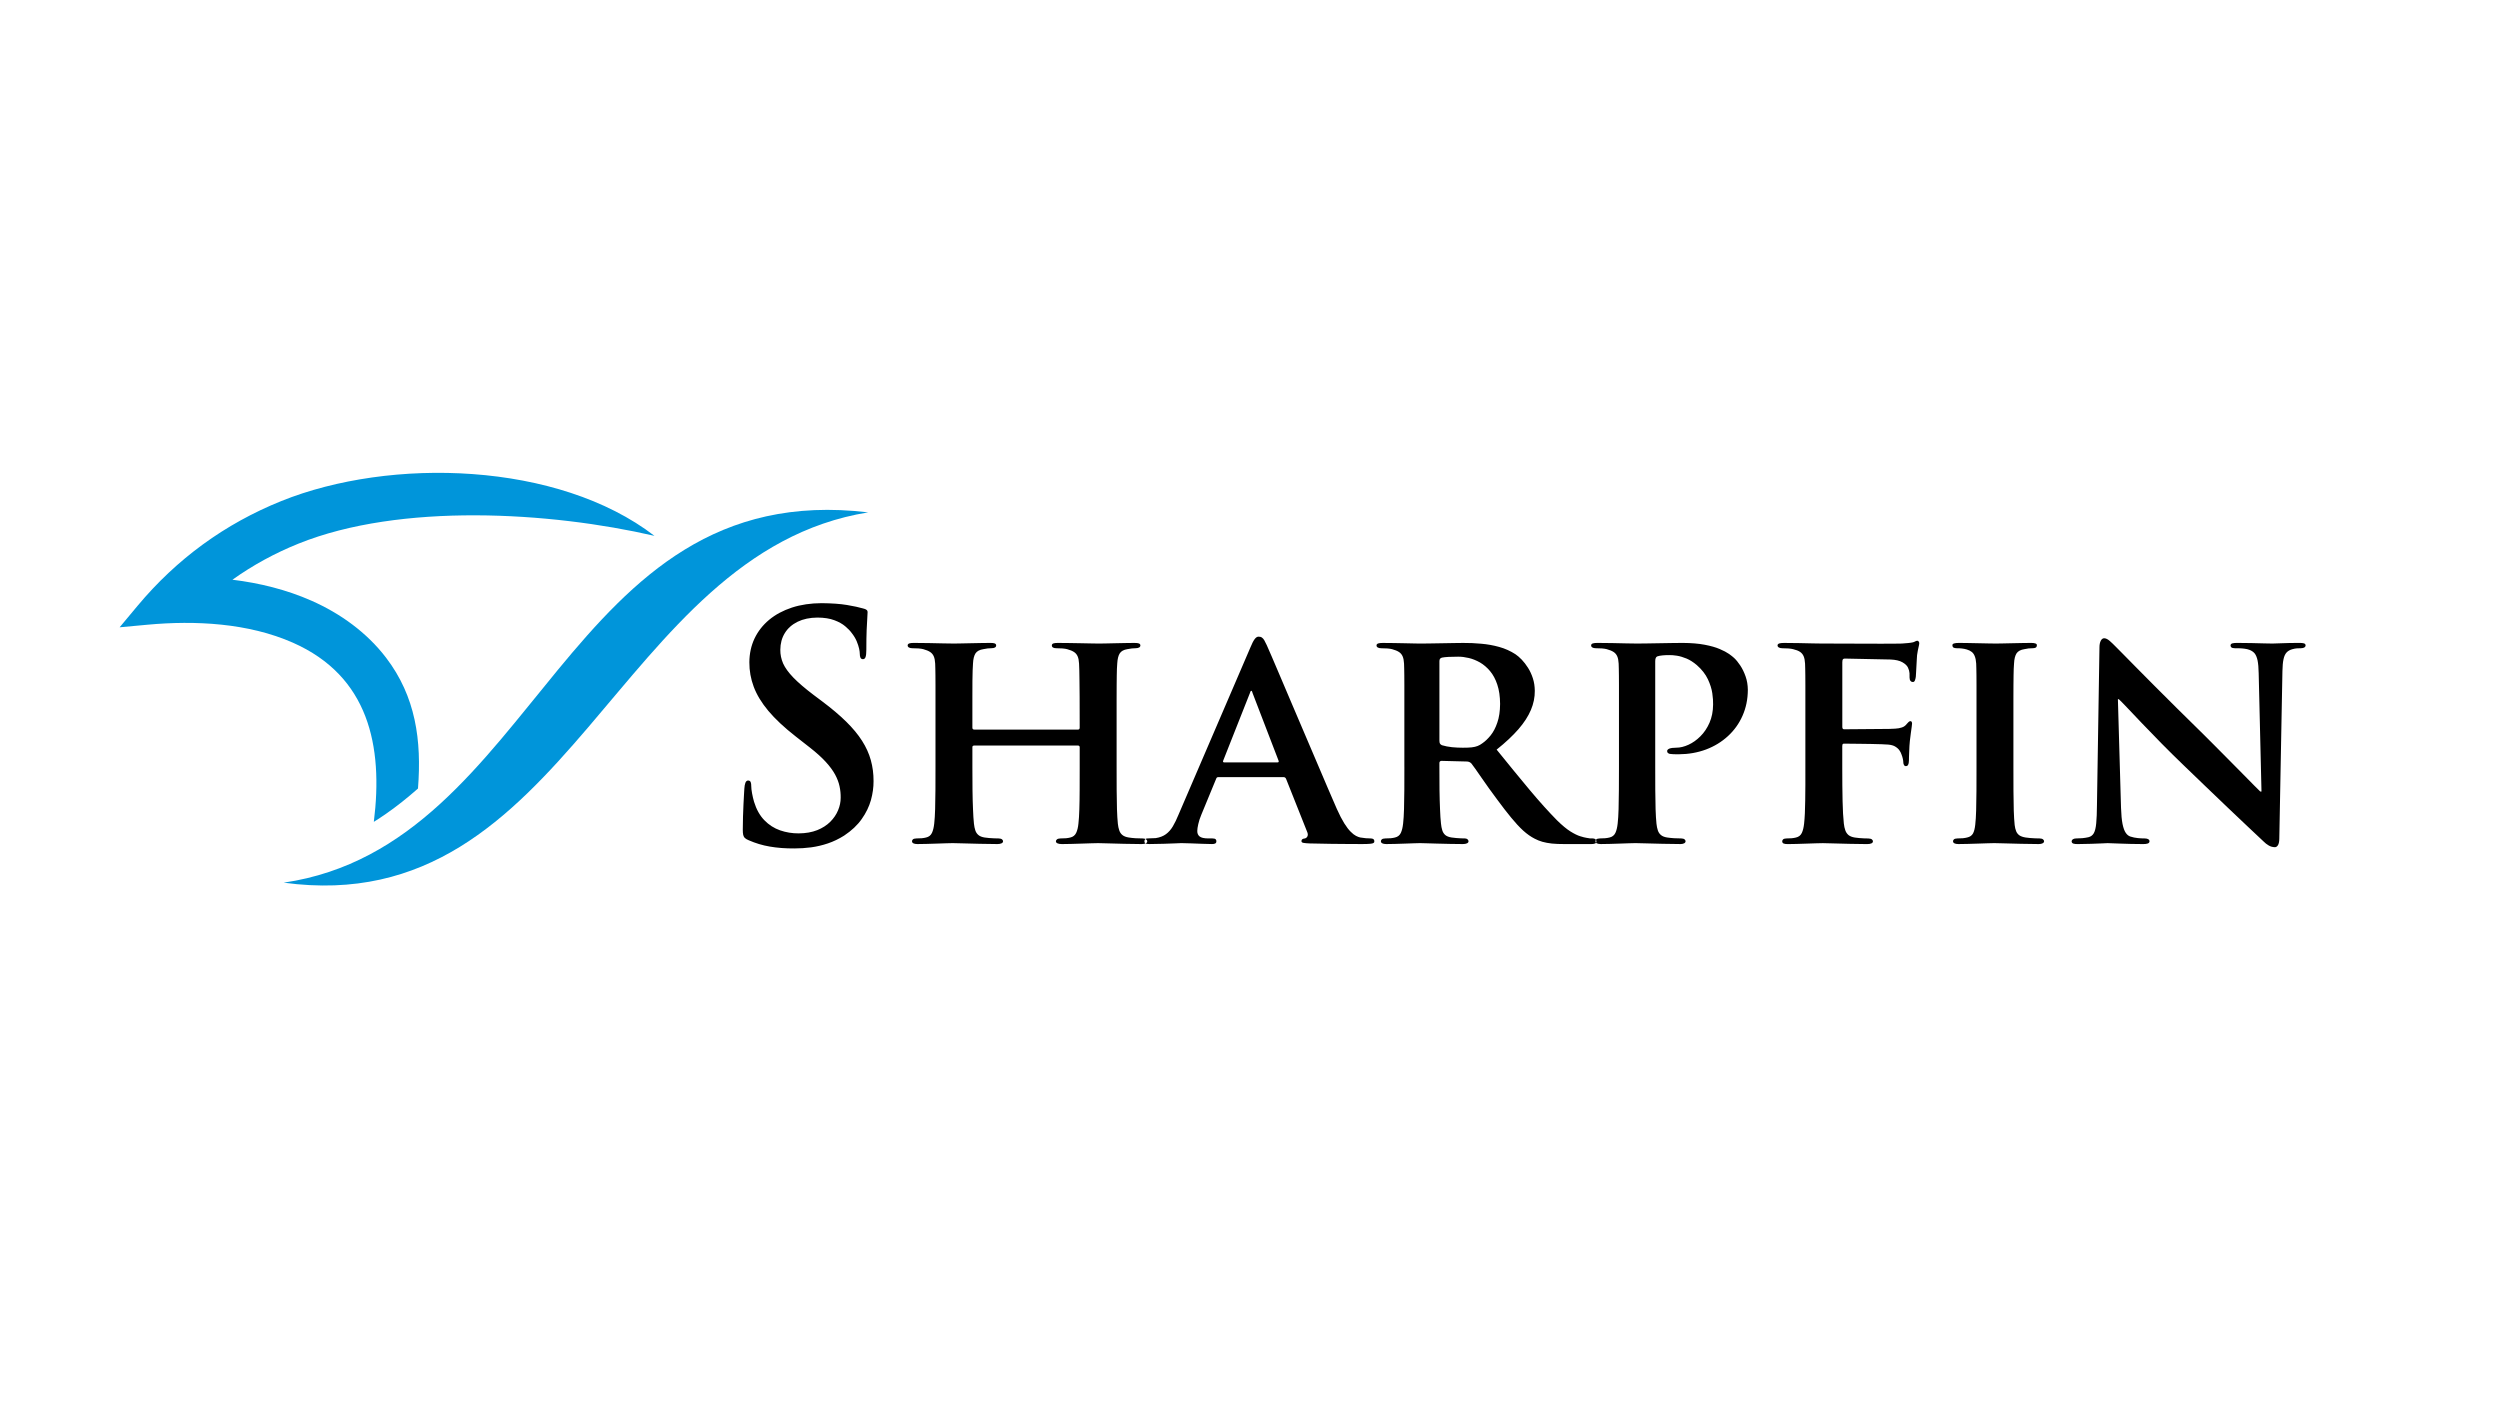
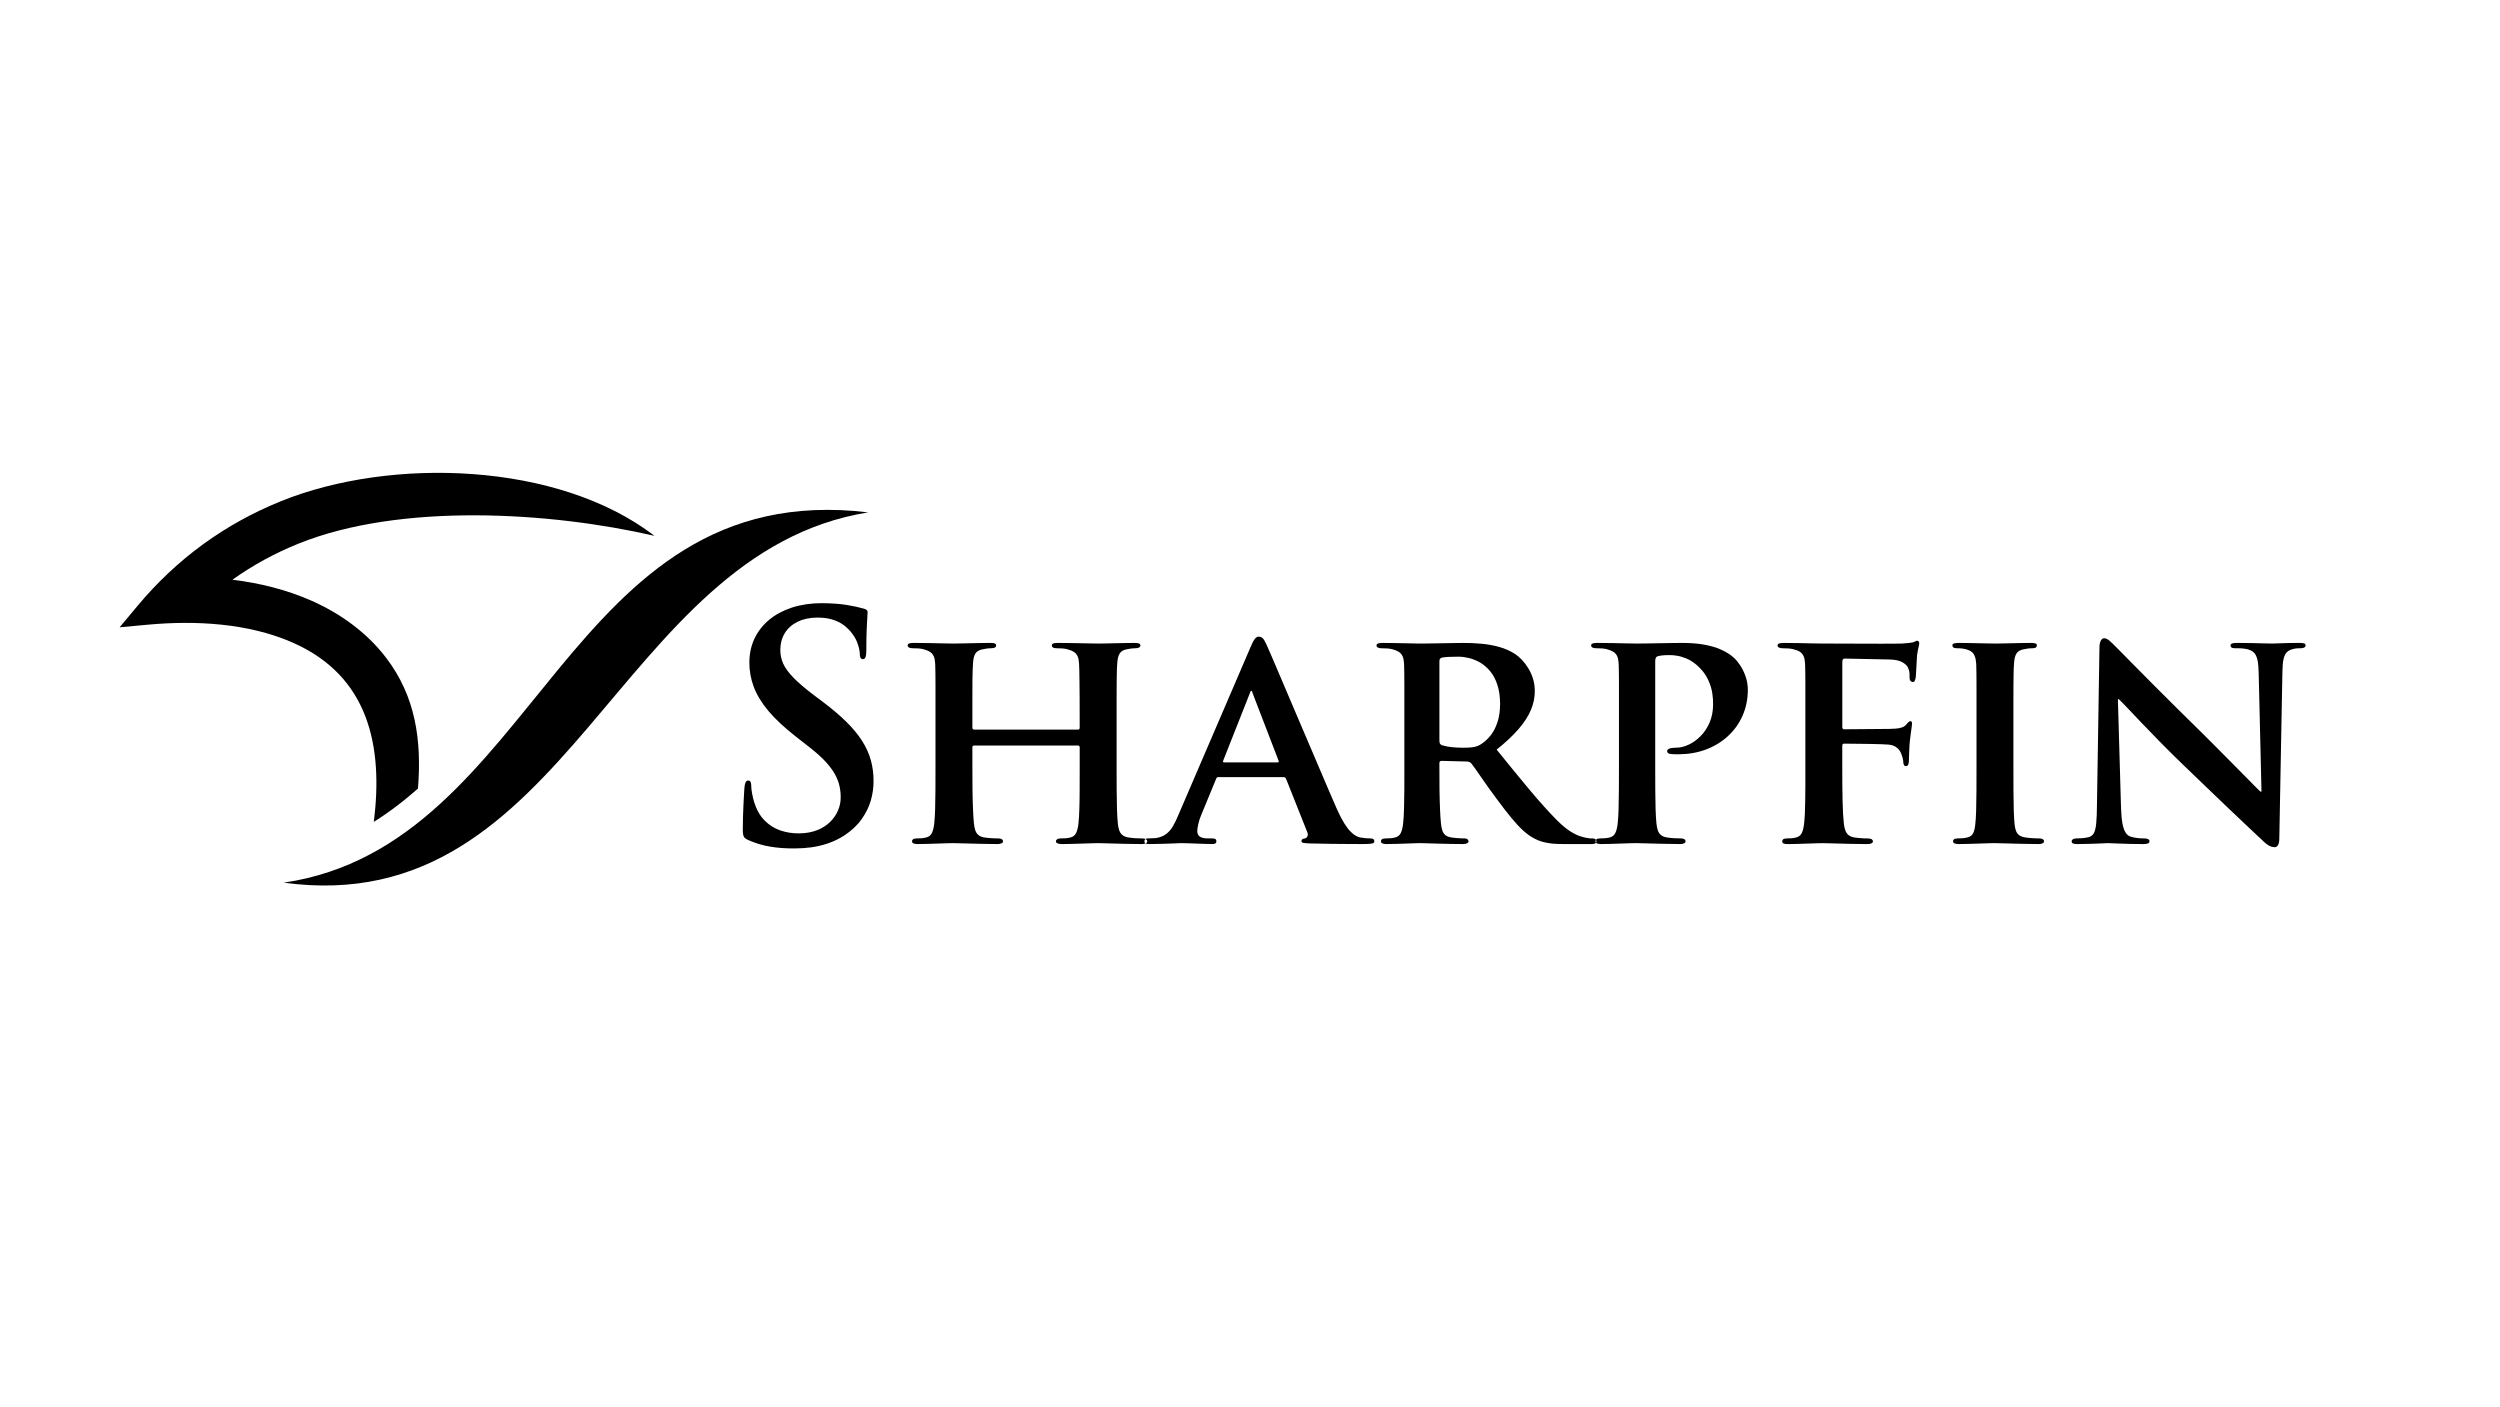
<svg xmlns="http://www.w3.org/2000/svg" version="1.1" id="Layer_1" x="0px" y="0px" viewBox="0 0 2560 1440" style="enable-background:new 0 0 2560 1440;" xml:space="preserve">
  <style type="text/css">
	.st0{fill-rule:evenodd;clip-rule:evenodd;fill:#0095DA;}
</style>
  <g>
    <g>
      <path d="M813.46,868.8c5.66,0,11.42-0.37,17.19-1.12c5.77-0.8,11.53-2.14,17.19-4.06c5.66-1.92,11.21-4.59,16.55-7.96    c7.63-5.07,13.67-10.73,18.05-17.03c4.43-6.25,7.53-12.71,9.4-19.33c1.82-6.67,2.72-13.13,2.67-19.38    c0.05-7.58-0.91-14.73-2.78-21.51c-1.87-6.78-4.86-13.35-8.97-19.81c-4.11-6.46-9.5-12.97-16.23-19.59    c-6.73-6.62-14.89-13.51-24.56-20.77l-8.97-6.73c-8.81-6.67-15.64-12.55-20.61-17.67c-4.96-5.13-8.43-9.93-10.46-14.42    c-1.97-4.54-2.94-9.24-2.88-14.04c0.05-6.46,1.55-12.17,4.59-17.08c3.04-4.97,7.42-8.81,13.13-11.64    c5.66-2.77,12.44-4.22,20.39-4.27c6.89,0.05,12.65,0.96,17.24,2.72c4.59,1.71,8.28,3.79,11.1,6.19c2.83,2.4,5.02,4.64,6.57,6.78    c2.24,2.83,3.95,5.66,5.18,8.54c1.17,2.88,2.03,5.45,2.51,7.69c0.43,2.24,0.7,3.9,0.64,4.91c0,1.92,0.27,3.36,0.75,4.33    c0.53,0.96,1.34,1.44,2.46,1.44c1.28,0.05,2.19-0.69,2.72-2.19c0.53-1.44,0.8-3.95,0.8-7.42c0-8.27,0.11-15,0.32-20.18    c0.21-5.12,0.43-9.13,0.64-12.01c0.21-2.83,0.32-4.91,0.32-6.25c0-1.12-0.37-1.98-1.17-2.51c-0.75-0.59-1.87-1.01-3.31-1.34    c-4.11-1.23-9.66-2.4-16.6-3.58c-6.99-1.18-15.64-1.76-26-1.87c-11.16,0.05-21.3,1.55-30.32,4.48    c-9.08,2.99-16.87,7.15-23.38,12.54c-6.51,5.45-11.48,11.8-15,19.17c-3.47,7.37-5.23,15.48-5.29,24.34    c-0.05,8.59,1.44,16.98,4.48,25.09c3.04,8.12,8.01,16.34,14.95,24.66c6.99,8.33,16.28,17.03,27.97,26.16l14.73,11.53    c6.62,5.18,11.96,10.04,16.12,14.57c4.16,4.54,7.31,8.86,9.56,12.97c2.19,4.11,3.74,8.12,4.54,12.01c0.85,3.9,1.23,7.8,1.17,11.69    c0,4.32-0.86,8.59-2.67,12.87c-1.76,4.27-4.43,8.22-7.95,11.75c-3.58,3.58-8.06,6.46-13.4,8.6c-5.39,2.13-11.69,3.26-18.9,3.31    c-6.67,0.05-13.08-1.01-19.11-3.1c-6.09-2.14-11.48-5.55-16.12-10.36c-4.64-4.75-8.17-11.05-10.57-18.9    c-0.8-2.78-1.49-5.66-2.03-8.65c-0.53-2.94-0.85-5.5-0.85-7.69c0.05-1.33-0.11-2.56-0.53-3.68c-0.37-1.12-1.28-1.71-2.67-1.76    c-1.28,0.05-2.19,0.85-2.78,2.35c-0.59,1.55-0.91,3.52-1.07,5.98c-0.11,1.34-0.21,3.42-0.37,6.25c-0.16,2.83-0.37,6.19-0.53,10.04    c-0.21,3.9-0.37,8.01-0.48,12.44c-0.16,4.38-0.21,8.81-0.21,13.24c0,2.3,0.11,4.11,0.43,5.45c0.32,1.33,0.91,2.4,1.82,3.2    c0.85,0.8,2.13,1.55,3.84,2.24c6.83,2.99,13.99,5.18,21.57,6.46C795.84,868.21,804.22,868.85,813.46,868.8L813.46,868.8z     M997.65,747.08c-0.48,0-0.96-0.11-1.34-0.37c-0.37-0.27-0.59-0.75-0.59-1.55v-5.77c0-10.25,0-18.79,0-25.57    c0-6.78,0.05-12.33,0.05-16.66c0.05-4.27,0.11-7.74,0.21-10.46c0.11-2.72,0.21-5.12,0.37-7.21c0.21-4.75,1.12-8.22,2.62-10.52    c1.55-2.24,4.16-3.63,7.96-4.22c1.6-0.32,3.04-0.59,4.38-0.75c1.28-0.16,2.51-0.21,3.63-0.21c1.76,0,3.04-0.27,3.9-0.75    c0.8-0.48,1.23-1.17,1.23-2.13c0-0.96-0.48-1.6-1.44-2.03c-0.96-0.37-2.4-0.53-4.32-0.53c-2.88,0-6.09,0.05-9.66,0.11    c-3.52,0.05-7.15,0.11-10.73,0.21c-3.63,0.11-6.94,0.16-9.98,0.21c-2.99,0.05-5.34,0.11-7.1,0.11c-2.67,0-6.25-0.05-10.78-0.16    c-4.54-0.11-9.5-0.21-14.84-0.32c-5.34-0.11-10.57-0.16-15.7-0.16c-1.92,0-3.42,0.16-4.48,0.53c-1.07,0.43-1.6,1.07-1.6,2.03    c0,0.96,0.48,1.66,1.33,2.13c0.86,0.48,2.03,0.75,3.47,0.75c2.13,0,4.27,0.05,6.35,0.21c2.03,0.16,3.68,0.43,4.86,0.75    c2.99,0.8,5.29,1.76,6.99,2.88c1.71,1.12,2.94,2.62,3.74,4.48c0.8,1.82,1.28,4.32,1.44,7.37c0.05,1.65,0.11,3.47,0.16,5.34    c0.05,1.87,0.05,4.17,0.11,6.78c0,2.67,0.05,5.93,0.05,9.88c0,3.95,0,8.81,0,14.63c0,5.82,0,12.81,0,21.04v48.05    c0,8.38,0,16.23-0.05,23.6c-0.05,7.31-0.16,13.93-0.32,19.75c-0.16,5.87-0.48,10.73-0.91,14.63c-0.43,4-1.17,7.26-2.35,9.72    c-1.17,2.46-3.15,4.06-5.98,4.7c-1.28,0.32-2.72,0.59-4.38,0.75c-1.6,0.16-3.47,0.21-5.55,0.21c-1.71,0.05-2.94,0.37-3.58,0.96    c-0.64,0.59-0.96,1.23-0.91,1.92c0,0.96,0.48,1.66,1.39,2.13c0.96,0.48,2.3,0.75,4.06,0.75c2.88,0,6.03-0.05,9.5-0.16    c3.47-0.11,6.94-0.21,10.41-0.32c3.47-0.11,6.62-0.21,9.5-0.32c2.88-0.11,5.13-0.16,6.78-0.16c2.78,0,6.57,0.11,11.37,0.27    c4.86,0.16,10.25,0.27,16.23,0.42c5.98,0.16,12.06,0.27,18.2,0.27c1.76,0,3.2-0.27,4.22-0.75c1.02-0.48,1.55-1.17,1.55-2.13    c0-0.69-0.32-1.33-1.02-1.92c-0.75-0.59-1.87-0.91-3.47-0.96c-1.44,0-2.99-0.05-4.75-0.11c-1.71-0.05-3.42-0.16-5.12-0.32    c-1.71-0.16-3.2-0.32-4.54-0.53c-2.72-0.43-4.86-1.28-6.3-2.51c-1.5-1.23-2.56-2.83-3.2-4.8c-0.64-1.92-1.12-4.22-1.39-6.78    c-0.43-4.01-0.75-8.86-0.96-14.68c-0.27-5.77-0.43-12.28-0.53-19.54c-0.05-7.26-0.11-15.11-0.11-23.44v-20.82    c0-0.64,0.21-1.07,0.59-1.28c0.37-0.21,0.85-0.32,1.34-0.32h106.35c0.37,0,0.69,0.16,1.07,0.43c0.32,0.27,0.53,0.7,0.53,1.18    v20.82c0,8.38,0,16.18-0.05,23.38c0,7.26-0.16,13.77-0.32,19.54c-0.16,5.71-0.48,10.52-0.91,14.41c-0.37,4-1.18,7.26-2.35,9.72    c-1.18,2.46-3.15,4.06-5.98,4.7c-1.28,0.32-2.72,0.59-4.38,0.75c-1.71,0.16-3.63,0.21-5.87,0.21c-1.6,0.05-2.72,0.37-3.42,0.96    c-0.75,0.59-1.07,1.23-1.07,1.92c0,0.96,0.53,1.66,1.6,2.13c1.07,0.48,2.56,0.75,4.48,0.75c2.78,0,5.98-0.05,9.5-0.16    c3.58-0.11,7.15-0.21,10.78-0.32c3.63-0.11,6.94-0.21,9.93-0.32c2.99-0.11,5.29-0.16,6.94-0.16c2.67,0,6.3,0.11,10.89,0.27    c4.64,0.16,9.88,0.27,15.7,0.42c5.82,0.16,11.8,0.27,17.94,0.27c1.82,0,3.2-0.27,4.22-0.75c1.01-0.48,1.55-1.17,1.55-2.13    c0-0.69-0.37-1.33-1.17-1.92c-0.75-0.59-1.87-0.91-3.31-0.96c-2.3,0-4.8-0.05-7.42-0.21c-2.67-0.16-4.97-0.43-6.99-0.75    c-2.83-0.43-5.02-1.28-6.51-2.51c-1.55-1.23-2.62-2.83-3.26-4.8c-0.69-1.92-1.17-4.22-1.44-6.78c-0.43-4.01-0.69-8.92-0.91-14.84    c-0.16-5.87-0.27-12.49-0.32-19.86c-0.05-7.37-0.05-15.22-0.05-23.6v-48.05c0-8.22,0-15.22,0-21.04c0-5.82,0-10.68,0.05-14.63    c0-3.95,0.05-7.21,0.11-9.88c0.05-2.61,0.11-4.91,0.16-6.78c0.11-1.87,0.21-3.68,0.32-5.34c0.27-4.75,1.12-8.22,2.62-10.52    c1.5-2.24,4-3.63,7.63-4.22c1.76-0.32,3.31-0.59,4.64-0.75c1.34-0.16,2.56-0.21,3.68-0.21c1.6,0,2.88-0.27,3.79-0.75    c0.85-0.48,1.33-1.17,1.33-2.13c0-0.96-0.48-1.6-1.49-2.03c-0.96-0.37-2.51-0.53-4.59-0.53c-2.78,0-5.87,0.05-9.29,0.11    c-3.42,0.05-6.89,0.11-10.36,0.21c-3.47,0.11-6.67,0.16-9.56,0.21c-2.94,0.05-5.23,0.11-6.99,0.11c-1.87,0-4.43-0.05-7.58-0.11    c-3.2-0.05-6.73-0.11-10.68-0.21c-3.9-0.11-7.95-0.16-12.07-0.21c-4.16-0.05-8.11-0.11-11.96-0.11c-2.08,0-3.58,0.16-4.59,0.53    c-1.02,0.43-1.49,1.07-1.49,2.03c0,1.92,1.6,2.88,4.8,2.88c2.03,0,4,0.05,6.03,0.21c2.08,0.16,3.68,0.43,4.86,0.75    c2.99,0.8,5.29,1.76,6.99,2.88c1.71,1.12,2.94,2.62,3.74,4.48c0.8,1.82,1.28,4.32,1.44,7.37c0.11,2.08,0.16,4.49,0.27,7.21    c0.05,2.72,0.11,6.19,0.16,10.46c0.11,4.32,0.11,9.88,0.16,16.66c0.05,6.78,0.05,15.32,0.05,25.57v5.77c0,0.8-0.21,1.28-0.53,1.55    c-0.37,0.27-0.69,0.37-1.07,0.37H997.65L997.65,747.08z M1314.12,795.77h-66.31c-0.75,0-1.34,0.11-1.65,0.37    c-0.32,0.27-0.64,0.75-0.91,1.55l-15.06,36.51c-1.44,3.42-2.51,6.67-3.15,9.66c-0.69,2.99-1.02,5.34-1.02,6.99    c-0.05,2.4,0.69,4.32,2.35,5.66c1.66,1.34,4.59,2.03,8.86,2.03h4.16c1.71,0,2.83,0.32,3.42,0.85c0.53,0.53,0.8,1.23,0.75,2.03    c0,1.12-0.37,1.87-1.17,2.3c-0.75,0.43-1.87,0.59-3.31,0.59c-3.15,0-6.57-0.11-10.25-0.27c-3.74-0.16-7.42-0.27-11.05-0.42    c-3.68-0.16-7.05-0.27-10.09-0.27c-1.01,0-3.2,0.11-6.46,0.27c-3.31,0.16-7.21,0.27-11.85,0.42c-4.59,0.16-9.4,0.27-14.36,0.27    c-1.76,0-3.04-0.16-3.9-0.59c-0.8-0.43-1.23-1.17-1.23-2.3c0-0.8,0.27-1.49,0.75-2.03c0.53-0.53,1.33-0.85,2.46-0.85    c1.33,0,2.72-0.05,4.17-0.16c1.49-0.11,2.88-0.16,4.16-0.16c4.22-0.64,7.69-1.97,10.46-4c2.78-2.03,5.18-4.75,7.15-8.11    c1.97-3.31,3.9-7.31,5.77-11.91l73.67-171.37c1.55-3.84,2.99-6.62,4.27-8.33c1.28-1.76,2.67-2.62,4.06-2.56    c1.39,0,2.51,0.27,3.36,0.91c0.91,0.59,1.71,1.49,2.46,2.78c0.75,1.28,1.6,2.94,2.51,4.96c1.02,2.24,2.72,6.19,5.18,11.85    c2.4,5.71,5.39,12.6,8.86,20.77c3.47,8.17,7.26,17.08,11.37,26.75c4.11,9.66,8.33,19.59,12.71,29.79    c4.32,10.2,8.59,20.18,12.76,29.9c4.16,9.77,8.01,18.85,11.58,27.17c3.63,8.33,6.67,15.48,9.29,21.46    c2.72,6.09,5.28,11,7.63,14.79c2.35,3.74,4.54,6.62,6.57,8.6c1.98,2.03,3.79,3.42,5.45,4.27c1.66,0.85,3.1,1.39,4.38,1.65    c2.08,0.32,3.95,0.59,5.66,0.75c1.71,0.16,3.31,0.21,4.91,0.21c2.56,0,3.84,0.96,3.84,2.88c0.05,0.75-0.21,1.33-0.8,1.76    c-0.59,0.43-1.76,0.69-3.52,0.85c-1.76,0.16-4.38,0.27-7.85,0.27c-3.36,0-7.74,0-13.19-0.05c-5.45,0-11.64-0.05-18.58-0.16    c-6.94-0.05-14.42-0.21-22.37-0.43c-2.56-0.11-4.59-0.27-6.09-0.53c-1.44-0.21-2.19-0.8-2.24-1.71c-0.05-0.8,0.21-1.44,0.7-1.92    c0.48-0.48,1.44-0.8,2.83-0.96c1.01-0.21,1.87-0.85,2.51-1.98c0.59-1.12,0.64-2.46,0.05-4.11L1317,797.69    c-0.32-0.8-0.69-1.28-1.18-1.55C1315.35,795.87,1314.76,795.77,1314.12,795.77L1314.12,795.77z M1253.58,780.71h54.45    c0.64,0,1.07-0.16,1.23-0.43c0.21-0.32,0.21-0.69,0.05-1.18l-26.59-69.19c-0.16-0.53-0.32-1.07-0.54-1.65    c-0.16-0.53-0.43-0.85-0.75-0.91c-0.48,0.05-0.8,0.37-1.02,0.91c-0.27,0.59-0.43,1.12-0.59,1.65l-27.23,68.87    c-0.32,0.64-0.32,1.12-0.11,1.44C1252.73,780.55,1253.1,780.71,1253.58,780.71L1253.58,780.71z M1438.08,785.2    c0,8.38,0,16.23-0.05,23.6c-0.05,7.31-0.16,13.93-0.32,19.75c-0.16,5.87-0.48,10.73-0.91,14.63c-0.43,4-1.18,7.26-2.35,9.72    c-1.17,2.46-3.15,4.06-5.98,4.7c-1.28,0.32-2.72,0.59-4.38,0.75c-1.6,0.16-3.47,0.21-5.55,0.21c-1.71,0.05-2.94,0.37-3.58,0.96    c-0.64,0.59-0.96,1.23-0.91,1.92c0,0.96,0.48,1.66,1.39,2.13c0.96,0.48,2.3,0.75,4.06,0.75c2.88,0,5.98-0.05,9.4-0.16    c3.36-0.11,6.73-0.21,10.09-0.32c3.31-0.11,6.3-0.21,8.97-0.32c2.67-0.11,4.75-0.16,6.14-0.16c1.12,0,3.2,0.05,6.3,0.16    c3.1,0.11,6.83,0.21,11.1,0.32c4.27,0.11,8.7,0.21,13.35,0.32c4.59,0.11,8.97,0.16,13.13,0.16c1.76,0,3.2-0.27,4.22-0.75    c1.01-0.48,1.55-1.17,1.55-2.13c0-0.69-0.32-1.33-0.91-1.92c-0.64-0.59-1.5-0.91-2.62-0.96c-1.18,0-2.62-0.05-4.22-0.11    c-1.6-0.05-3.26-0.16-4.91-0.32c-1.66-0.16-3.2-0.32-4.65-0.53c-2.83-0.43-4.96-1.28-6.46-2.51c-1.44-1.28-2.51-2.88-3.1-4.91    c-0.64-1.98-1.07-4.32-1.33-7c-0.43-3.9-0.75-8.7-0.96-14.52c-0.27-5.82-0.43-12.39-0.54-19.75c-0.05-7.31-0.11-15.22-0.11-23.7    v-3.84c0-0.8,0.21-1.39,0.64-1.71c0.43-0.37,0.96-0.53,1.6-0.53l25.3,0.64c0.96,0,1.87,0.11,2.67,0.37    c0.85,0.27,1.66,0.75,2.46,1.55c0.91,1.07,2.24,2.94,4.06,5.5c1.82,2.56,3.95,5.6,6.35,9.13c2.46,3.47,5.02,7.21,7.79,11.1    c2.78,3.9,5.55,7.69,8.38,11.42c5.18,7.05,9.93,13.19,14.25,18.42c4.27,5.23,8.38,9.66,12.28,13.24c3.95,3.58,7.9,6.35,11.91,8.38    c2.4,1.28,5.02,2.29,7.74,3.1c2.78,0.8,6.03,1.39,9.72,1.82c3.68,0.37,8.12,0.53,13.29,0.53h26.91c1.76,0,3.1-0.16,4.06-0.59    c0.91-0.43,1.39-1.17,1.39-2.3c0-0.69-0.32-1.33-0.91-1.92c-0.64-0.59-1.49-0.91-2.62-0.96c-1.07,0-2.14,0-3.1-0.05    c-1.02-0.11-2.24-0.27-3.63-0.59c-1.49-0.21-3.58-0.75-6.3-1.6c-2.72-0.8-6.09-2.46-10.04-4.91c-3.95-2.46-8.54-6.3-13.77-11.42    c-8.43-8.54-17.72-18.85-27.92-31.02c-10.14-12.17-21.46-25.94-33.9-41.37c9.18-7.31,16.6-14.31,22.37-20.93    c5.77-6.67,9.98-13.19,12.71-19.65c2.72-6.4,4.06-12.97,4-19.65c-0.05-4.59-0.69-8.86-1.98-12.81c-1.28-3.95-2.94-7.53-4.96-10.73    c-2.03-3.2-4.16-5.98-6.46-8.38c-2.24-2.35-4.43-4.16-6.46-5.55c-5.07-3.26-10.57-5.77-16.55-7.42    c-5.98-1.66-12.12-2.78-18.42-3.31c-6.35-0.59-12.49-0.85-18.52-0.8c-2.24,0-5.29,0.05-9.13,0.11c-3.9,0.05-8.01,0.11-12.44,0.21    s-8.65,0.16-12.6,0.21c-4,0.05-7.21,0.11-9.72,0.11c-1.5,0-3.58-0.05-6.35-0.11c-2.77-0.05-5.93-0.11-9.5-0.21    c-3.58-0.11-7.26-0.16-11.16-0.21c-3.9-0.05-7.69-0.11-11.42-0.11c-2.08,0-3.68,0.16-4.75,0.53c-1.12,0.43-1.65,1.07-1.65,2.03    c0,0.96,0.48,1.66,1.33,2.13c0.85,0.48,2.03,0.75,3.47,0.75c2.14,0,4.27,0.05,6.35,0.21c2.03,0.16,3.68,0.43,4.86,0.75    c2.99,0.8,5.29,1.76,6.99,2.88c1.71,1.12,2.94,2.62,3.74,4.48c0.8,1.82,1.28,4.32,1.44,7.37c0.05,1.65,0.11,3.47,0.16,5.34    c0.06,1.87,0.06,4.17,0.11,6.78c0,2.67,0.05,5.93,0.05,9.88c0,3.95,0,8.81,0,14.63c0,5.82,0,12.81,0,21.04V785.2L1438.08,785.2z     M1473.96,677.25c0-1.12,0.16-1.98,0.53-2.51c0.43-0.59,1.07-1.07,2.03-1.33c1.49-0.32,3.79-0.59,6.78-0.75    c2.99-0.16,6.3-0.21,9.88-0.21c3.36-0.05,6.99,0.43,10.84,1.33c3.9,0.91,7.69,2.46,11.48,4.59c3.74,2.19,7.21,5.13,10.3,8.81    c3.1,3.68,5.61,8.33,7.42,13.83c1.87,5.55,2.83,12.12,2.88,19.81c-0.05,7.42-1.01,13.83-2.83,19.06    c-1.76,5.29-4.06,9.66-6.83,13.13c-2.78,3.42-5.66,6.19-8.6,8.17c-1.55,1.18-3.15,2.08-4.8,2.72c-1.65,0.64-3.63,1.12-5.98,1.39    c-2.35,0.27-5.39,0.37-9.08,0.37c-3.58,0-7.31-0.16-11.1-0.53c-3.79-0.43-7.26-1.07-10.36-2.03c-0.96-0.43-1.6-1.01-2.03-1.71    c-0.37-0.64-0.53-1.71-0.53-3.1V677.25L1473.96,677.25z M1657.82,785.2v-48.05c0-8.22,0-15.22,0-21.04c0-5.82,0-10.68,0-14.63    c0-3.95-0.05-7.21-0.05-9.88c-0.05-2.61-0.05-4.91-0.11-6.78c-0.05-1.87-0.11-3.68-0.16-5.34c-0.16-3.04-0.64-5.55-1.44-7.37    c-0.8-1.87-2.03-3.36-3.74-4.48c-1.71-1.12-4-2.08-6.99-2.88c-1.17-0.32-2.83-0.59-4.86-0.75c-2.08-0.16-4.22-0.21-6.35-0.21    c-1.44,0-2.62-0.27-3.47-0.75c-0.85-0.48-1.33-1.17-1.33-2.13c0-0.96,0.53-1.6,1.65-2.03c1.07-0.37,2.67-0.53,4.75-0.53    c5.02,0,10.09,0.05,15.32,0.16c5.23,0.11,10.04,0.21,14.52,0.32c4.48,0.11,8.12,0.16,10.84,0.16c2.94,0,6.41-0.05,10.36-0.11    c4-0.05,8.17-0.11,12.54-0.21c4.38-0.11,8.65-0.16,12.76-0.21c4.16-0.05,7.85-0.11,11.11-0.11c8.76,0.05,16.28,0.69,22.42,1.87    c6.19,1.18,11.32,2.62,15.38,4.38c4.06,1.71,7.26,3.42,9.61,5.07c2.35,1.71,4.06,3.04,5.12,4.06c2.08,1.92,4.22,4.54,6.35,7.74    c2.13,3.26,3.95,6.94,5.44,11.21c1.49,4.22,2.24,8.76,2.3,13.72c-0.05,9.66-1.87,18.47-5.45,26.53c-3.52,8.01-8.54,15-14.95,20.87    c-6.41,5.87-13.88,10.46-22.42,13.67c-8.6,3.2-17.88,4.86-27.97,4.91c-0.48,0-1.28,0-2.46,0c-1.12-0.05-2.3-0.05-3.42-0.11    c-1.18-0.05-1.98-0.11-2.46-0.21c-0.85,0-1.66-0.27-2.35-0.75c-0.75-0.48-1.12-1.18-1.18-2.14c0-1.12,0.8-1.97,2.35-2.62    c1.6-0.59,3.9-0.91,6.94-0.91c4.01,0,8.17-1.01,12.55-2.99c4.32-1.98,8.43-4.86,12.22-8.65c3.84-3.79,6.94-8.43,9.34-13.88    c2.4-5.5,3.63-11.69,3.68-18.69c0.11-3.1-0.16-6.89-0.8-11.48c-0.64-4.54-2.19-9.4-4.54-14.41c-2.4-5.07-6.14-9.93-11.32-14.47    c-3.47-2.94-6.94-5.18-10.41-6.67c-3.53-1.44-6.83-2.46-9.88-2.94c-3.1-0.48-5.71-0.7-7.9-0.64c-2.19,0-4.38,0.05-6.67,0.27    c-2.3,0.21-4.11,0.53-5.5,1.01c-0.8,0.32-1.39,0.85-1.71,1.71c-0.37,0.85-0.53,1.98-0.53,3.42V785.2c0,8.38,0,16.23,0.05,23.6    c0.05,7.37,0.16,13.99,0.32,19.86c0.21,5.93,0.48,10.84,0.91,14.84c0.27,2.56,0.75,4.86,1.39,6.78c0.64,1.97,1.71,3.58,3.2,4.8    c1.44,1.23,3.58,2.08,6.3,2.51c2.19,0.32,4.59,0.59,7.21,0.75c2.67,0.16,5.07,0.21,7.21,0.21c1.6,0.05,2.72,0.37,3.47,0.96    c0.69,0.59,1.01,1.23,1.01,1.92c-0.05,0.96-0.53,1.66-1.49,2.13c-0.96,0.48-2.14,0.75-3.63,0.75c-6.35,0-12.6-0.11-18.74-0.27    c-6.09-0.16-11.53-0.27-16.34-0.42c-4.8-0.16-8.49-0.27-11.05-0.27c-1.65,0-3.9,0.05-6.67,0.16c-2.83,0.11-5.93,0.21-9.29,0.32    c-3.42,0.11-6.78,0.21-10.2,0.32c-3.42,0.11-6.57,0.16-9.4,0.16c-1.76,0-3.1-0.27-4.06-0.75c-0.91-0.48-1.39-1.17-1.39-2.13    c-0.05-0.69,0.27-1.33,0.91-1.92c0.64-0.59,1.87-0.91,3.58-0.96c2.08,0,3.95-0.05,5.55-0.21c1.65-0.16,3.1-0.43,4.38-0.75    c2.83-0.64,4.8-2.24,5.98-4.7c1.17-2.46,1.92-5.71,2.35-9.72c0.43-3.9,0.75-8.75,0.91-14.63c0.16-5.82,0.27-12.44,0.32-19.75    C1657.82,801.43,1657.82,793.58,1657.82,785.2z" />
      <path d="M1886.53,763.74c0-0.96,0.16-1.55,0.48-1.87c0.32-0.27,0.8-0.43,1.44-0.37c1.01,0,2.99,0,5.87,0.05    c2.88,0,6.25,0.05,10.09,0.11c3.84,0.05,7.69,0.11,11.64,0.16c3.95,0.11,7.47,0.16,10.62,0.27c3.15,0.11,5.44,0.21,6.94,0.37    c2.88,0.27,5.23,0.91,7.05,1.98c1.81,1.12,3.26,2.35,4.27,3.79c1.02,1.44,1.71,2.83,2.14,4.16c0.64,1.6,1.12,3.15,1.44,4.65    c0.32,1.44,0.48,2.67,0.48,3.68c0,1.02,0.27,1.87,0.69,2.62c0.43,0.8,1.07,1.17,1.87,1.23c0.96-0.05,1.66-0.37,2.14-1.07    c0.43-0.69,0.75-1.5,0.85-2.46c0.16-0.91,0.21-1.76,0.21-2.56c0-0.53,0-1.6,0.05-3.15c0.05-1.6,0.11-3.42,0.21-5.45    c0.05-2.08,0.16-4.11,0.27-6.14c0.11-2.03,0.27-3.74,0.43-5.12c0.32-2.94,0.69-5.61,1.01-8.06c0.32-2.46,0.64-4.54,0.86-6.19    c0.27-1.71,0.37-2.78,0.37-3.36c0-0.8-0.16-1.44-0.43-1.87c-0.32-0.48-0.7-0.69-1.17-0.69c-0.75,0-1.39,0.32-1.92,0.85    c-0.53,0.54-1.17,1.23-1.92,2.03c-1.28,1.71-2.94,2.94-4.96,3.58c-2.03,0.69-4.32,1.12-6.89,1.23c-2.03,0.16-4.11,0.27-6.14,0.27    c-2.08,0.05-4.27,0.05-6.67,0.05l-39.4,0.32c-0.8,0-1.28-0.22-1.55-0.7c-0.27-0.43-0.37-1.07-0.37-1.87v-65.99    c0-1.55,0.21-2.62,0.69-3.15c0.43-0.48,1.07-0.75,1.87-0.69l46.77,0.96c5.23,0.21,9.34,1.17,12.22,2.83    c2.88,1.66,4.81,3.47,5.71,5.5c0.91,1.98,1.44,3.84,1.55,5.71c0.11,1.87,0.11,3.36,0.05,4.54c0.05,1.6,0.37,2.72,1.07,3.42    c0.64,0.75,1.49,1.07,2.46,1.07c0.96-0.11,1.6-0.7,2.03-1.87c0.43-1.18,0.69-2.35,0.85-3.58c0.11-0.85,0.16-2.35,0.27-4.38    c0.16-2.08,0.27-4.32,0.37-6.78c0.11-2.46,0.21-4.7,0.37-6.73c0.11-2.03,0.16-3.42,0.27-4.22c0.53-3.47,1.01-6.14,1.49-8.01    c0.48-1.87,0.7-3.26,0.75-4.16c0-0.69-0.21-1.28-0.59-1.76c-0.37-0.53-0.86-0.8-1.34-0.8c-0.8,0.05-1.55,0.27-2.24,0.69    c-0.69,0.37-1.44,0.7-2.24,0.91c-1.44,0.32-3.04,0.59-4.91,0.75c-1.87,0.21-4.06,0.37-6.62,0.53c-1.18,0.05-3.68,0.11-7.53,0.11    c-3.79,0-8.38,0.05-13.78,0.05c-5.45,0-11.16-0.05-17.19-0.05c-5.98,0-11.85,0-17.46-0.05c-5.66,0-10.62,0-14.89-0.05    c-4.27,0-7.31,0-9.24,0c-2.77,0-6.35-0.05-10.84-0.16c-4.43-0.11-9.24-0.21-14.41-0.32c-5.18-0.11-10.2-0.16-15.11-0.16    c-2.24,0-3.9,0.16-5.02,0.53c-1.12,0.43-1.71,1.07-1.71,2.03c0.05,0.96,0.53,1.66,1.44,2.13c0.91,0.48,2.03,0.75,3.36,0.75    c2.14,0,4.27,0.05,6.35,0.21c2.03,0.16,3.68,0.43,4.86,0.75c2.99,0.69,5.29,1.6,6.99,2.72c1.71,1.12,2.94,2.67,3.74,4.54    c0.8,1.92,1.28,4.38,1.44,7.47c0.05,1.65,0.11,3.47,0.16,5.34c0.05,1.87,0.05,4.17,0.11,6.78c0,2.67,0.05,5.93,0.05,9.88    c0,3.95,0,8.81,0,14.63c0,5.82,0,12.81,0,21.04v48.05c0.05,13.19,0,24.66-0.16,34.49c-0.11,9.88-0.48,17.67-1.12,23.49    c-0.43,4-1.17,7.26-2.35,9.72c-1.17,2.46-3.15,4.06-5.98,4.7c-1.28,0.32-2.72,0.59-4.38,0.75c-1.6,0.16-3.47,0.21-5.55,0.21    c-1.55,0.05-2.67,0.37-3.26,0.96c-0.64,0.59-0.91,1.23-0.91,1.92c0,1.12,0.48,1.87,1.44,2.3c0.96,0.43,2.4,0.59,4.32,0.59    c2.67,0,5.71-0.05,9.02-0.16c3.36-0.11,6.73-0.21,10.14-0.32c3.36-0.11,6.57-0.21,9.5-0.32c2.94-0.11,5.34-0.16,7.21-0.16    c2.56,0,6.19,0.11,11,0.27c4.81,0.16,10.14,0.27,16.12,0.42c5.98,0.16,11.96,0.27,18.05,0.27c2.08,0,3.63-0.27,4.59-0.75    c1.01-0.48,1.5-1.17,1.5-2.13c0-0.69-0.32-1.33-1.07-1.92c-0.75-0.59-1.97-0.91-3.74-0.96c-1.28,0-2.77-0.05-4.43-0.11    c-1.66-0.05-3.26-0.16-4.91-0.32c-1.65-0.16-3.1-0.32-4.43-0.53c-2.72-0.43-4.86-1.28-6.41-2.51c-1.5-1.28-2.62-2.88-3.31-4.91    c-0.69-1.98-1.23-4.32-1.5-7c-0.64-5.76-1.07-13.45-1.28-23.01c-0.21-9.5-0.32-20.87-0.32-34.01V763.74L1886.53,763.74z     M2023.94,785.2c0,8.81,0,16.98-0.05,24.56c-0.05,7.58-0.16,14.31-0.32,20.18c-0.16,5.93-0.48,10.73-0.91,14.52    c-0.43,3.95-1.17,6.99-2.35,9.08c-1.17,2.08-3.15,3.47-5.98,4.06c-1.28,0.32-2.72,0.59-4.38,0.75c-1.6,0.16-3.47,0.21-5.55,0.21    c-1.71,0.05-2.94,0.37-3.58,0.96c-0.64,0.59-0.96,1.23-0.91,1.92c0,0.96,0.48,1.66,1.39,2.13c0.96,0.48,2.3,0.75,4.06,0.75    c2.88,0,6.03-0.05,9.61-0.16c3.52-0.11,7.05-0.21,10.62-0.32c3.53-0.11,6.78-0.21,9.72-0.32c2.94-0.11,5.23-0.16,6.89-0.16    c2.62,0,6.35,0.11,11.1,0.27c4.75,0.16,10.09,0.27,16.02,0.42c5.98,0.16,12.12,0.27,18.36,0.27c1.66,0,2.94-0.27,3.9-0.75    c1.02-0.48,1.5-1.17,1.55-2.13c0-0.69-0.32-1.33-1.07-1.92c-0.69-0.59-1.82-0.91-3.42-0.96c-1.44,0-2.99-0.05-4.75-0.11    c-1.71-0.05-3.42-0.16-5.12-0.32c-1.71-0.16-3.2-0.32-4.54-0.53c-2.72-0.43-4.86-1.17-6.41-2.24c-1.49-1.07-2.62-2.51-3.31-4.27    c-0.69-1.76-1.23-3.84-1.5-6.3c-0.43-3.9-0.69-8.81-0.91-14.73c-0.16-5.93-0.27-12.71-0.32-20.29    c-0.05-7.58-0.05-15.75-0.05-24.56v-48.05c0-8.22,0-15.22,0-21.04c0-5.82,0-10.68,0.05-14.63c0-3.95,0.05-7.26,0.11-9.88    c0-2.61,0.11-4.91,0.16-6.78c0.11-1.87,0.21-3.68,0.32-5.34c0.21-4.75,1.12-8.22,2.62-10.52c1.55-2.24,4.16-3.63,7.95-4.22    c1.55-0.32,2.99-0.59,4.27-0.75c1.28-0.16,2.67-0.21,4.06-0.21c1.44,0,2.56-0.21,3.31-0.64c0.8-0.48,1.17-1.33,1.17-2.56    c0-0.8-0.53-1.39-1.55-1.71c-1.01-0.37-2.46-0.53-4.22-0.53c-2.78,0-5.87,0.05-9.23,0.11c-3.42,0.05-6.83,0.11-10.3,0.21    s-6.62,0.16-9.56,0.21c-2.94,0.05-5.28,0.11-7.1,0.11c-2.03,0-4.65-0.05-7.79-0.11c-3.15-0.05-6.51-0.11-10.14-0.21    c-3.63-0.11-7.15-0.16-10.62-0.21c-3.47-0.05-6.51-0.11-9.24-0.11c-2.24,0-3.9,0.16-5.02,0.53c-1.12,0.32-1.71,0.91-1.71,1.71    c0,1.23,0.37,2.08,1.18,2.56c0.75,0.43,1.87,0.64,3.31,0.64c1.76,0,3.52,0.05,5.23,0.27c1.76,0.21,3.42,0.53,5.02,1.01    c2.03,0.59,3.74,1.44,5.07,2.51c1.33,1.07,2.4,2.56,3.1,4.48c0.75,1.87,1.23,4.32,1.44,7.42c0.05,1.65,0.1,3.47,0.16,5.34    c0.06,1.87,0.06,4.17,0.11,6.78c0,2.62,0.05,5.93,0.05,9.88c0,3.95,0,8.81,0,14.63c0,5.82,0,12.81,0,21.04V785.2L2023.94,785.2z     M2168.73,716.01h0.96c1.44,1.28,4.16,4.06,8.27,8.38c4.11,4.32,9.18,9.66,15.21,16.02c6.09,6.35,12.71,13.19,19.97,20.61    c7.26,7.37,14.79,14.79,22.53,22.26c7.42,7.21,15.05,14.52,22.85,21.99c7.74,7.47,15.38,14.74,22.74,21.78    c7.42,7.1,14.31,13.61,20.61,19.54c6.3,5.98,11.69,11,16.12,15.16c1.44,1.49,3.15,2.83,5.07,3.95c1.92,1.18,4.06,1.76,6.46,1.82    c1.17,0,2.19-0.64,3.1-2.03c0.85-1.39,1.34-3.58,1.39-6.62l3.2-171.69c0.11-5.07,0.43-9.13,1.12-12.17    c0.64-2.99,1.65-5.28,3.15-6.89c1.44-1.55,3.42-2.67,5.98-3.36c1.71-0.48,3.26-0.75,4.59-0.85c1.28-0.11,2.67-0.16,4.06-0.11    c1.6-0.05,2.83-0.32,3.63-0.85c0.8-0.53,1.18-1.23,1.18-2.03c0-1.07-0.59-1.82-1.76-2.14c-1.12-0.32-2.67-0.48-4.65-0.43    c-6.94,0-12.87,0.11-17.72,0.32c-4.86,0.21-8.11,0.32-9.82,0.32c-2.08,0-4.96-0.05-8.7-0.16c-3.74-0.11-7.95-0.21-12.65-0.32    c-4.7-0.11-9.56-0.16-14.52-0.16c-2.08-0.05-3.79,0.11-5.07,0.43c-1.28,0.32-1.92,1.07-1.97,2.14c0,0.8,0.27,1.49,0.91,2.03    c0.69,0.53,1.87,0.8,3.58,0.85c1.33,0,2.88,0,4.59,0.05c1.76,0.05,3.52,0.16,5.34,0.43c1.76,0.21,3.42,0.59,4.8,1.12    c2.24,0.8,4.06,2.03,5.45,3.63c1.33,1.65,2.35,4.11,3.04,7.31c0.64,3.2,1.02,7.58,1.12,13.08l2.88,121.08h-1.28    c-0.91-0.85-2.94-2.83-6.08-6.03c-3.15-3.15-7-7.1-11.59-11.75c-4.59-4.64-9.45-9.56-14.68-14.84    c-5.18-5.23-10.25-10.36-15.21-15.32c-4.97-4.97-9.4-9.4-13.29-13.24c-8.27-8.06-16.39-16.07-24.45-24.08    c-8.01-7.95-15.64-15.53-22.8-22.74c-7.21-7.21-13.61-13.72-19.27-19.43c-5.71-5.77-10.3-10.41-13.83-14.04    c-3.58-3.58-5.71-5.76-6.46-6.51c-2.4-2.46-4.59-4.59-6.57-6.3c-1.98-1.71-3.84-2.62-5.61-2.67c-1.44,0.05-2.61,0.91-3.47,2.62    c-0.85,1.66-1.33,3.9-1.33,6.67l-2.56,161.44c-0.05,7.85-0.32,14.04-0.75,18.69c-0.43,4.59-1.23,8.01-2.46,10.2    c-1.23,2.14-3.04,3.52-5.44,4.11c-1.98,0.48-4.11,0.8-6.41,1.02c-2.3,0.16-4.43,0.27-6.41,0.27c-1.28,0-2.35,0.32-3.2,0.85    c-0.8,0.53-1.23,1.23-1.28,2.03c0.05,1.23,0.64,2.03,1.76,2.4c1.17,0.37,2.72,0.53,4.64,0.48c4.86,0,9.45-0.11,13.72-0.27    c4.27-0.16,7.9-0.27,10.89-0.42c2.99-0.16,4.91-0.27,5.82-0.27c2.61,0.05,7.05,0.21,13.35,0.48c6.25,0.27,13.99,0.43,23.17,0.48    c1.98,0,3.52-0.16,4.64-0.59c1.18-0.43,1.76-1.17,1.76-2.3c0-0.8-0.37-1.49-1.18-2.03c-0.8-0.53-2.03-0.85-3.63-0.85    c-2.3,0-4.7-0.11-7.26-0.37c-2.56-0.27-5.02-0.75-7.48-1.55c-1.81-0.59-3.42-1.82-4.75-3.79c-1.39-1.98-2.46-4.97-3.31-9.08    c-0.8-4.06-1.33-9.61-1.55-16.6L2168.73,716.01z" />
    </g>
    <g>
-       <path class="st0" d="M889.01,524.67c-310.87-37.21-336.92,340.85-598.52,379.18C582.48,943.62,630.53,566.21,889.01,524.67z" />
-       <path class="st0" d="M238.03,593.63c27.82,3.41,55.28,10.16,80.91,21.48c29.59,13.07,56.65,32.55,76.38,58.37    c30.36,39.75,36.56,84.67,32.7,133.95c-10.5,9.3-21.4,18.02-32.79,25.95c-4.1,2.86-8.25,5.59-12.43,8.2    c9.76-78.05-5.43-149.25-82.86-183.46c-45.63-20.16-99.98-22.94-149.02-18.4l-28.42,2.63l18.29-21.91    c40.08-48.02,89.31-84,147.31-107.38c111.94-45.13,283.35-40.34,382.07,35.65c-106.73-24.64-260.22-34.07-364.49,7.96    C281.61,566.37,258.97,578.68,238.03,593.63z" />
+       <path className="st0" d="M889.01,524.67c-310.87-37.21-336.92,340.85-598.52,379.18C582.48,943.62,630.53,566.21,889.01,524.67z" />
+       <path className="st0" d="M238.03,593.63c27.82,3.41,55.28,10.16,80.91,21.48c29.59,13.07,56.65,32.55,76.38,58.37    c30.36,39.75,36.56,84.67,32.7,133.95c-10.5,9.3-21.4,18.02-32.79,25.95c-4.1,2.86-8.25,5.59-12.43,8.2    c9.76-78.05-5.43-149.25-82.86-183.46c-45.63-20.16-99.98-22.94-149.02-18.4l-28.42,2.63l18.29-21.91    c40.08-48.02,89.31-84,147.31-107.38c111.94-45.13,283.35-40.34,382.07,35.65c-106.73-24.64-260.22-34.07-364.49,7.96    C281.61,566.37,258.97,578.68,238.03,593.63z" />
    </g>
  </g>
</svg>
